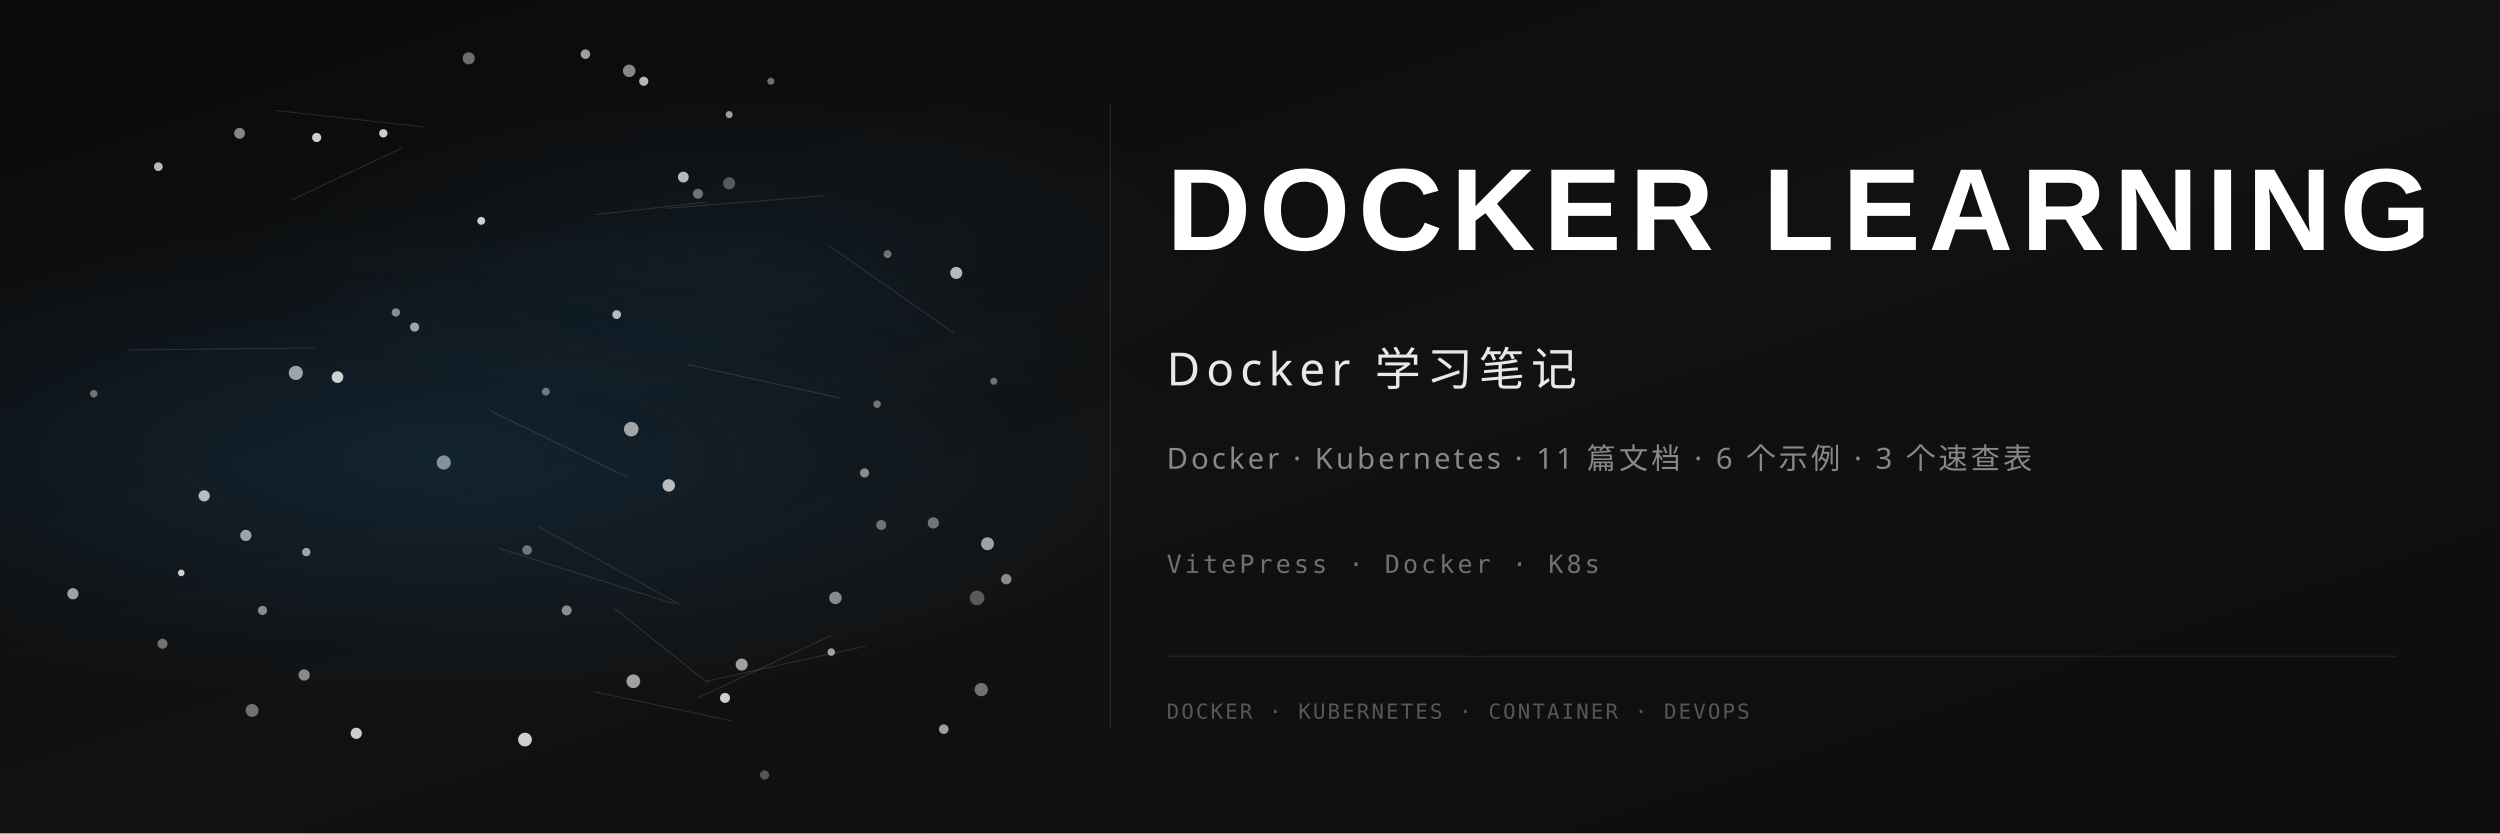
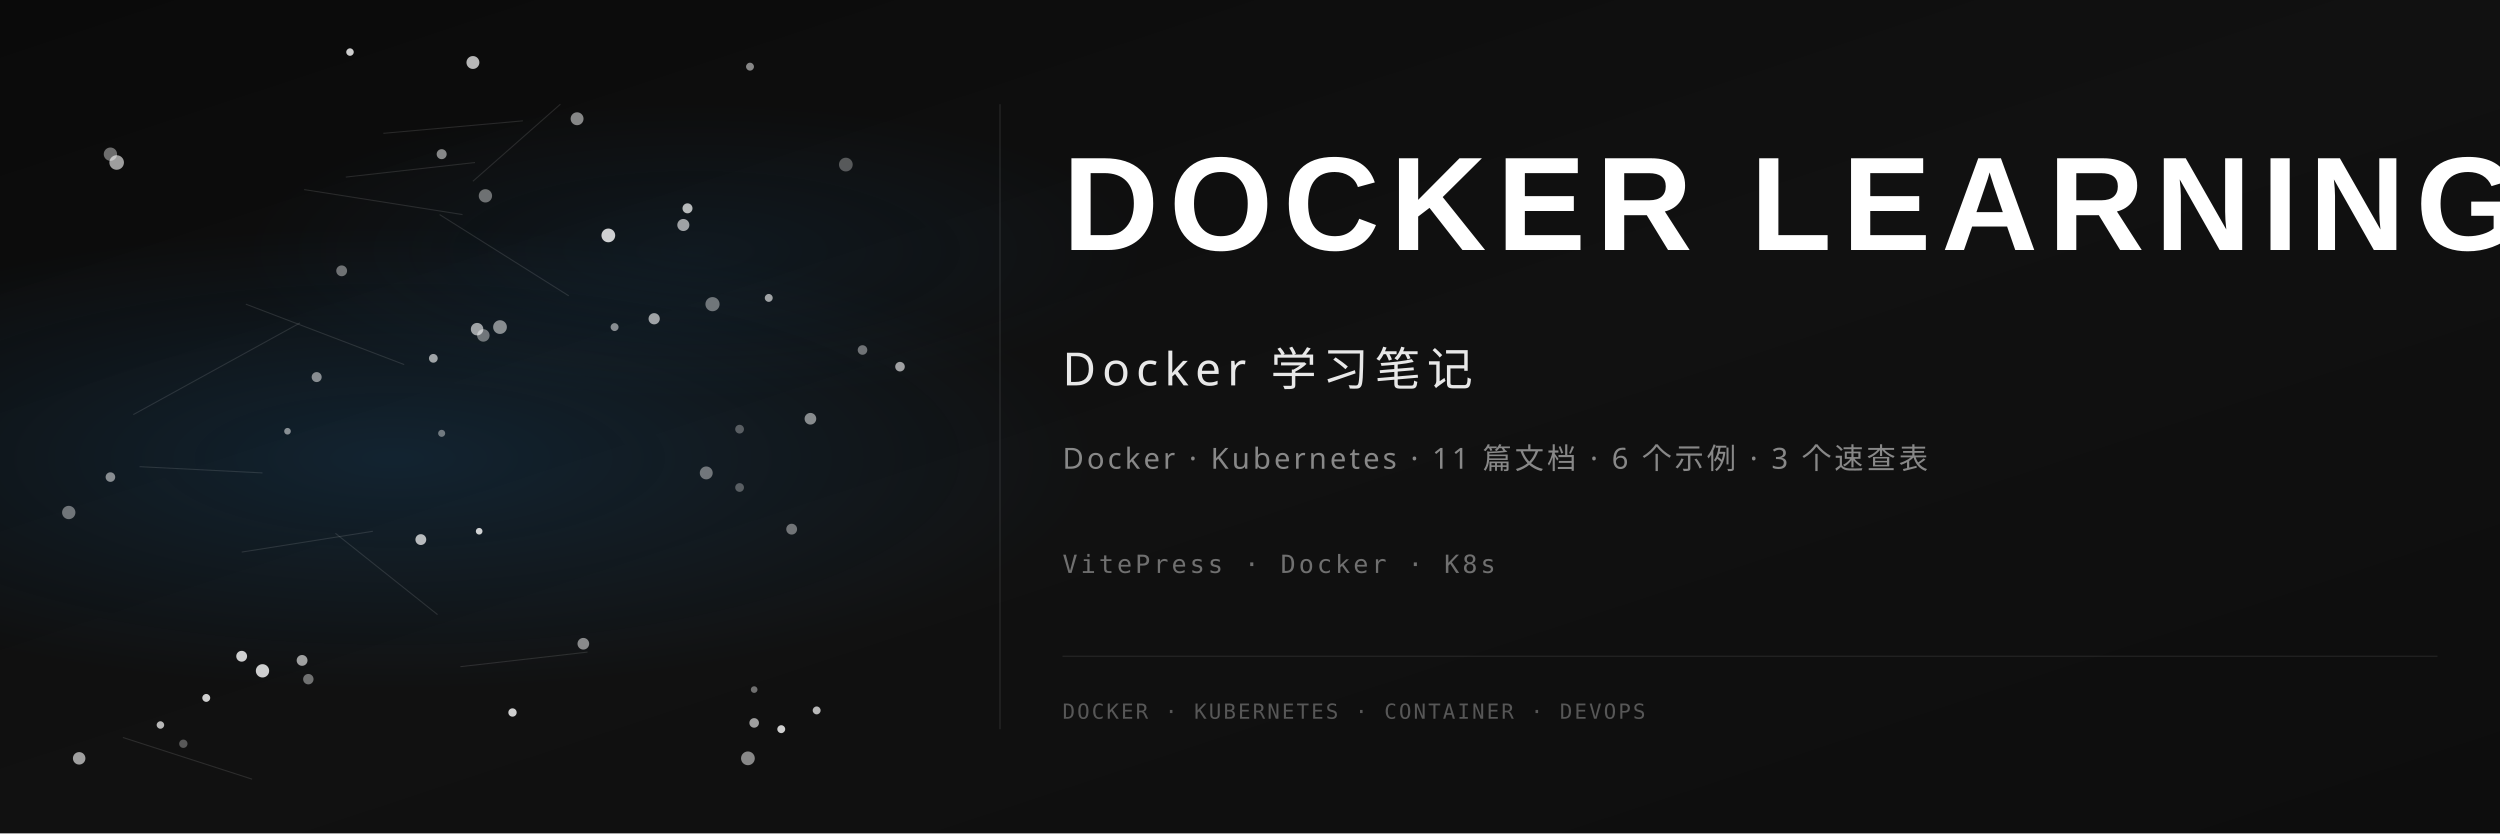
<svg xmlns="http://www.w3.org/2000/svg" viewBox="0 0 1200 400" width="1200" height="400">
  <defs>
    <linearGradient id="bg" x1="0%" y1="0%" x2="100%" y2="100%">
      <stop offset="0%" style="stop-color:#0a0a0a" />
      <stop offset="50%" style="stop-color:#111111" />
      <stop offset="100%" style="stop-color:#0d0d0d" />
    </linearGradient>
-     <radialGradient id="glow1" cx="18%" cy="55%" r="30%">
+     <radialGradient id="glow1" cx="16%" cy="55%" r="28%">
      <stop offset="0%" style="stop-color:#2496ED;stop-opacity:0.15" />
      <stop offset="100%" style="stop-color:#2496ED;stop-opacity:0" />
    </radialGradient>
-     <radialGradient id="glow2" cx="30%" cy="30%" r="20%">
+     <radialGradient id="glow2" cx="28%" cy="30%" r="18%">
      <stop offset="0%" style="stop-color:#2496ED;stop-opacity:0.08" />
      <stop offset="100%" style="stop-color:#2496ED;stop-opacity:0" />
    </radialGradient>
  </defs>
  <rect width="1200" height="400" fill="url(#bg)" />
  <rect width="1200" height="400" fill="url(#glow1)" />
  <rect width="1200" height="400" fill="url(#glow2)" />
-   <circle cx="370" cy="39" r="1.7" fill="white" opacity="0.4" />
-   <circle cx="474" cy="261" r="3.1" fill="white" opacity="0.6" />
-   <circle cx="471" cy="331" r="3.2" fill="white" opacity="0.4" />
-   <circle cx="35" cy="285" r="2.7" fill="white" opacity="0.6" />
-   <circle cx="469" cy="287" r="3.5" fill="white" opacity="0.3" />
-   <circle cx="423" cy="252" r="2.4" fill="white" opacity="0.4" />
-   <circle cx="321" cy="233" r="3.0" fill="white" opacity="0.7" />
-   <circle cx="231" cy="106" r="1.9" fill="white" opacity="0.8" />
-   <circle cx="171" cy="352" r="2.7" fill="white" opacity="0.8" />
-   <circle cx="401" cy="287" r="3.0" fill="white" opacity="0.5" />
-   <circle cx="421" cy="194" r="1.8" fill="white" opacity="0.4" />
-   <circle cx="296" cy="151" r="2.1" fill="white" opacity="0.7" />
-   <circle cx="483" cy="278" r="2.5" fill="white" opacity="0.5" />
-   <circle cx="98" cy="238" r="2.7" fill="white" opacity="0.7" />
-   <circle cx="252" cy="355" r="3.3" fill="white" opacity="0.8" />
-   <circle cx="348" cy="335" r="2.4" fill="white" opacity="0.8" />
-   <circle cx="459" cy="131" r="2.9" fill="white" opacity="0.7" />
-   <circle cx="146" cy="324" r="2.7" fill="white" opacity="0.5" />
-   <circle cx="262" cy="188" r="1.9" fill="white" opacity="0.4" />
-   <circle cx="309" cy="39" r="2.2" fill="white" opacity="0.7" />
-   <circle cx="477" cy="183" r="1.7" fill="white" opacity="0.4" />
-   <circle cx="399" cy="313" r="1.8" fill="white" opacity="0.6" />
-   <circle cx="453" cy="350" r="2.3" fill="white" opacity="0.6" />
-   <circle cx="87" cy="275" r="1.6" fill="white" opacity="0.8" />
-   <circle cx="448" cy="251" r="2.7" fill="white" opacity="0.4" />
-   <circle cx="367" cy="372" r="2.2" fill="white" opacity="0.3" />
-   <circle cx="302" cy="34" r="3.0" fill="white" opacity="0.5" />
-   <circle cx="199" cy="157" r="2.2" fill="white" opacity="0.6" />
-   <circle cx="328" cy="85" r="2.6" fill="white" opacity="0.7" />
-   <circle cx="152" cy="66" r="2.2" fill="white" opacity="0.8" />
-   <circle cx="76" cy="80" r="2.1" fill="white" opacity="0.7" />
-   <circle cx="78" cy="309" r="2.4" fill="white" opacity="0.4" />
-   <circle cx="184" cy="64" r="2.0" fill="white" opacity="0.8" />
-   <circle cx="142" cy="179" r="3.4" fill="white" opacity="0.6" />
-   <circle cx="115" cy="64" r="2.6" fill="white" opacity="0.5" />
-   <circle cx="147" cy="265" r="2.0" fill="white" opacity="0.6" />
-   <circle cx="126" cy="293" r="2.2" fill="white" opacity="0.5" />
-   <circle cx="213" cy="222" r="3.4" fill="white" opacity="0.5" />
-   <circle cx="190" cy="150" r="2.0" fill="white" opacity="0.5" />
-   <circle cx="272" cy="293" r="2.4" fill="white" opacity="0.5" />
-   <circle cx="356" cy="319" r="2.9" fill="white" opacity="0.6" />
-   <circle cx="335" cy="93" r="2.4" fill="white" opacity="0.4" />
-   <circle cx="121" cy="341" r="3.1" fill="white" opacity="0.4" />
-   <circle cx="253" cy="264" r="2.3" fill="white" opacity="0.4" />
-   <circle cx="304" cy="327" r="3.3" fill="white" opacity="0.6" />
-   <circle cx="162" cy="181" r="2.8" fill="white" opacity="0.8" />
-   <circle cx="303" cy="206" r="3.5" fill="white" opacity="0.6" />
-   <circle cx="350" cy="88" r="2.9" fill="white" opacity="0.3" />
-   <circle cx="350" cy="55" r="1.7" fill="white" opacity="0.6" />
-   <circle cx="118" cy="257" r="2.7" fill="white" opacity="0.6" />
-   <circle cx="45" cy="189" r="1.8" fill="white" opacity="0.4" />
-   <circle cx="415" cy="227" r="2.2" fill="white" opacity="0.5" />
-   <circle cx="426" cy="122" r="1.9" fill="white" opacity="0.4" />
-   <circle cx="281" cy="26" r="2.3" fill="white" opacity="0.6" />
-   <circle cx="225" cy="28" r="2.9" fill="white" opacity="0.4" />
-   <line x1="335" y1="335" x2="399" y2="305" stroke="white" stroke-width="0.5" opacity="0.12" />
-   <line x1="330" y1="175" x2="403" y2="191" stroke="white" stroke-width="0.5" opacity="0.12" />
-   <line x1="235" y1="197" x2="301" y2="229" stroke="white" stroke-width="0.5" opacity="0.12" />
-   <line x1="62" y1="168" x2="151" y2="167" stroke="white" stroke-width="0.5" opacity="0.12" />
-   <line x1="132" y1="53" x2="204" y2="61" stroke="white" stroke-width="0.5" opacity="0.12" />
-   <line x1="295" y1="292" x2="340" y2="328" stroke="white" stroke-width="0.5" opacity="0.12" />
-   <line x1="339" y1="327" x2="416" y2="310" stroke="white" stroke-width="0.5" opacity="0.12" />
-   <line x1="239" y1="263" x2="324" y2="290" stroke="white" stroke-width="0.5" opacity="0.12" />
-   <line x1="320" y1="100" x2="395" y2="94" stroke="white" stroke-width="0.5" opacity="0.12" />
-   <line x1="259" y1="253" x2="326" y2="290" stroke="white" stroke-width="0.5" opacity="0.12" />
-   <line x1="398" y1="118" x2="458" y2="160" stroke="white" stroke-width="0.5" opacity="0.12" />
-   <line x1="285" y1="332" x2="351" y2="346" stroke="white" stroke-width="0.5" opacity="0.12" />
-   <line x1="140" y1="96" x2="193" y2="71" stroke="white" stroke-width="0.5" opacity="0.12" />
-   <line x1="286" y1="103" x2="339" y2="97" stroke="white" stroke-width="0.5" opacity="0.12" />
-   <line x1="533" y1="50" x2="533" y2="350" stroke="white" stroke-width="0.5" opacity="0.12" />
-   <text x="560" y="120" font-family="'SF Pro Display','Helvetica Neue',Arial,sans-serif" font-size="56" font-weight="800" fill="white" letter-spacing="4">DOCKER LEARNING</text>
-   <text x="560" y="185" font-family="'Noto Sans SC','PingFang SC','Microsoft YaHei',sans-serif" font-size="22" font-weight="500" fill="white" opacity="0.9" letter-spacing="3">Docker 学习笔记</text>
-   <text x="560" y="225" font-family="'Noto Sans SC','PingFang SC','Microsoft YaHei',sans-serif" font-size="14" font-weight="300" fill="white" opacity="0.5" letter-spacing="1.5">Docker · Kubernetes · 11 篇文档 · 6 个示例 · 3 个速查表</text>
-   <text x="560" y="275" font-family="'SF Mono','Fira Code','Consolas',monospace" font-size="12" fill="white" opacity="0.4" letter-spacing="1.5">VitePress · Docker · K8s</text>
-   <line x1="560" y1="315" x2="1150" y2="315" stroke="white" stroke-width="0.5" opacity="0.1" />
-   <text x="560" y="345" font-family="'SF Mono','Fira Code','Consolas',monospace" font-size="10" fill="white" opacity="0.3" letter-spacing="1">DOCKER · KUBERNETES · CONTAINER · DEVOPS</text>
+   <circle cx="212" cy="208" r="1.7" fill="white" opacity="0.4" />
+   <circle cx="360" cy="32" r="1.9" fill="white" opacity="0.5" />
+   <circle cx="240" cy="157" r="3.3" fill="white" opacity="0.5" />
+   <circle cx="389" cy="201" r="2.8" fill="white" opacity="0.5" />
+   <circle cx="359" cy="364" r="3.3" fill="white" opacity="0.5" />
+   <circle cx="369" cy="143" r="1.9" fill="white" opacity="0.6" />
+   <circle cx="406" cy="79" r="3.3" fill="white" opacity="0.3" />
+   <circle cx="38" cy="364" r="3.0" fill="white" opacity="0.6" />
+   <circle cx="212" cy="74" r="2.4" fill="white" opacity="0.5" />
+   <circle cx="88" cy="357" r="2.0" fill="white" opacity="0.3" />
+   <circle cx="53" cy="74" r="3.2" fill="white" opacity="0.4" />
+   <circle cx="202" cy="259" r="2.6" fill="white" opacity="0.7" />
+   <circle cx="362" cy="347" r="2.3" fill="white" opacity="0.6" />
+   <circle cx="164" cy="130" r="2.6" fill="white" opacity="0.4" />
+   <circle cx="342" cy="146" r="3.4" fill="white" opacity="0.4" />
+   <circle cx="126" cy="322" r="3.2" fill="white" opacity="0.8" />
+   <circle cx="116" cy="315" r="2.6" fill="white" opacity="0.8" />
+   <circle cx="380" cy="254" r="2.6" fill="white" opacity="0.4" />
+   <circle cx="295" cy="157" r="1.9" fill="white" opacity="0.5" />
+   <circle cx="229" cy="158" r="3.0" fill="white" opacity="0.6" />
+   <circle cx="232" cy="161" r="3.0" fill="white" opacity="0.4" />
+   <circle cx="432" cy="176" r="2.3" fill="white" opacity="0.6" />
+   <circle cx="99" cy="335" r="1.9" fill="white" opacity="0.8" />
+   <circle cx="233" cy="94" r="3.2" fill="white" opacity="0.4" />
+   <circle cx="355" cy="234" r="2.1" fill="white" opacity="0.3" />
+   <circle cx="328" cy="108" r="2.9" fill="white" opacity="0.6" />
+   <circle cx="280" cy="309" r="2.8" fill="white" opacity="0.5" />
+   <circle cx="56" cy="78" r="3.5" fill="white" opacity="0.6" />
+   <circle cx="375" cy="350" r="1.9" fill="white" opacity="0.8" />
+   <circle cx="277" cy="57" r="3.1" fill="white" opacity="0.5" />
+   <circle cx="292" cy="113" r="3.3" fill="white" opacity="0.8" />
+   <circle cx="152" cy="181" r="2.4" fill="white" opacity="0.5" />
+   <circle cx="355" cy="206" r="2.1" fill="white" opacity="0.3" />
+   <circle cx="148" cy="326" r="2.5" fill="white" opacity="0.4" />
+   <circle cx="246" cy="342" r="2.0" fill="white" opacity="0.8" />
+   <circle cx="339" cy="227" r="3.1" fill="white" opacity="0.4" />
+   <circle cx="208" cy="172" r="2.1" fill="white" opacity="0.6" />
+   <circle cx="53" cy="229" r="2.3" fill="white" opacity="0.5" />
+   <circle cx="362" cy="331" r="1.6" fill="white" opacity="0.4" />
+   <circle cx="33" cy="246" r="3.2" fill="white" opacity="0.4" />
+   <circle cx="392" cy="341" r="1.9" fill="white" opacity="0.7" />
+   <circle cx="330" cy="100" r="2.4" fill="white" opacity="0.7" />
+   <circle cx="230" cy="255" r="1.6" fill="white" opacity="0.8" />
+   <circle cx="227" cy="30" r="3.1" fill="white" opacity="0.7" />
+   <circle cx="77" cy="348" r="1.8" fill="white" opacity="0.7" />
+   <circle cx="138" cy="207" r="1.6" fill="white" opacity="0.5" />
+   <circle cx="314" cy="153" r="2.7" fill="white" opacity="0.6" />
+   <circle cx="168" cy="25" r="1.8" fill="white" opacity="0.8" />
+   <circle cx="414" cy="168" r="2.3" fill="white" opacity="0.4" />
+   <circle cx="145" cy="317" r="2.6" fill="white" opacity="0.6" />
+   <line x1="211" y1="103" x2="273" y2="142" stroke="white" stroke-width="0.5" opacity="0.12" />
+   <line x1="227" y1="87" x2="269" y2="50" stroke="white" stroke-width="0.5" opacity="0.12" />
+   <line x1="166" y1="85" x2="228" y2="78" stroke="white" stroke-width="0.5" opacity="0.12" />
+   <line x1="118" y1="146" x2="194" y2="175" stroke="white" stroke-width="0.5" opacity="0.12" />
+   <line x1="184" y1="64" x2="251" y2="58" stroke="white" stroke-width="0.5" opacity="0.12" />
+   <line x1="146" y1="91" x2="222" y2="103" stroke="white" stroke-width="0.5" opacity="0.12" />
+   <line x1="59" y1="354" x2="121" y2="374" stroke="white" stroke-width="0.5" opacity="0.12" />
+   <line x1="221" y1="320" x2="282" y2="313" stroke="white" stroke-width="0.5" opacity="0.12" />
+   <line x1="64" y1="199" x2="144" y2="155" stroke="white" stroke-width="0.5" opacity="0.12" />
+   <line x1="116" y1="265" x2="179" y2="255" stroke="white" stroke-width="0.5" opacity="0.12" />
+   <line x1="161" y1="256" x2="210" y2="295" stroke="white" stroke-width="0.5" opacity="0.12" />
+   <line x1="67" y1="224" x2="126" y2="227" stroke="white" stroke-width="0.5" opacity="0.12" />
+   <line x1="480" y1="50" x2="480" y2="350" stroke="white" stroke-width="0.5" opacity="0.12" />
+   <text x="510" y="120" font-family="'SF Pro Display','Helvetica Neue',Arial,sans-serif" font-size="64" font-weight="800" fill="white" letter-spacing="5">DOCKER LEARNING</text>
+   <text x="510" y="185" font-family="'Noto Sans SC','PingFang SC','Microsoft YaHei',sans-serif" font-size="22" font-weight="500" fill="white" opacity="0.9" letter-spacing="3">Docker 学习笔记</text>
+   <text x="510" y="225" font-family="'Noto Sans SC','PingFang SC','Microsoft YaHei',sans-serif" font-size="14" font-weight="300" fill="white" opacity="0.5" letter-spacing="1.5">Docker · Kubernetes · 11 篇文档 · 6 个示例 · 3 个速查表</text>
+   <text x="510" y="275" font-family="'SF Mono','Fira Code','Consolas',monospace" font-size="12" fill="white" opacity="0.4" letter-spacing="1.5">VitePress · Docker · K8s</text>
+   <line x1="510" y1="315" x2="1170" y2="315" stroke="white" stroke-width="0.5" opacity="0.1" />
+   <text x="510" y="345" font-family="'SF Mono','Fira Code','Consolas',monospace" font-size="10" fill="white" opacity="0.3" letter-spacing="1">DOCKER · KUBERNETES · CONTAINER · DEVOPS</text>
</svg>
